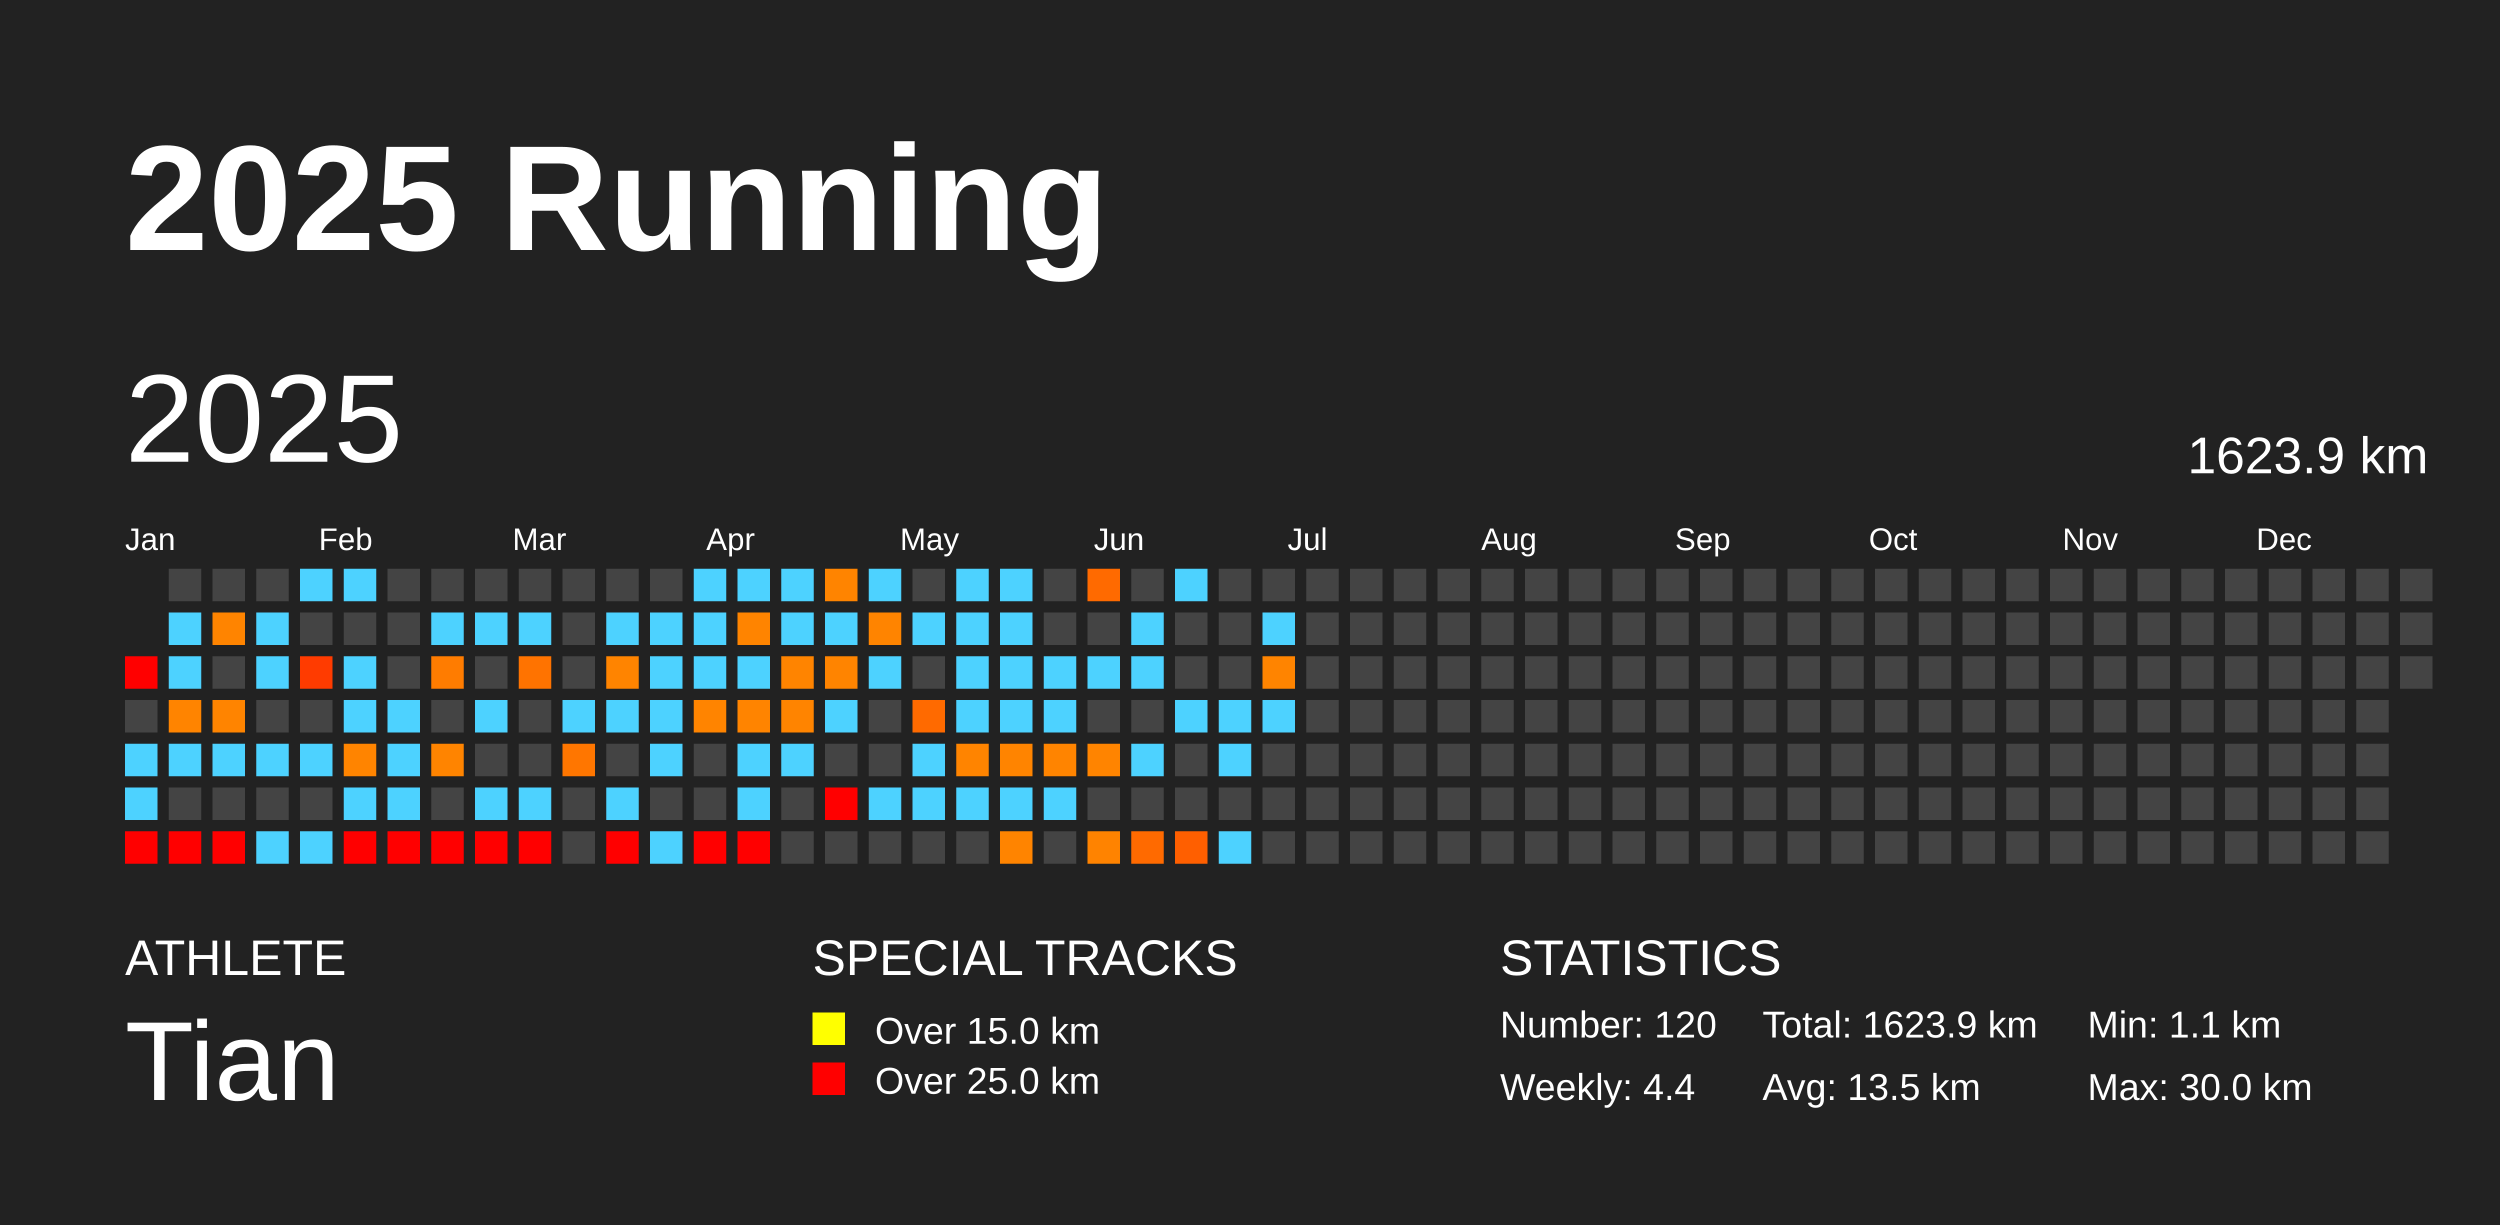
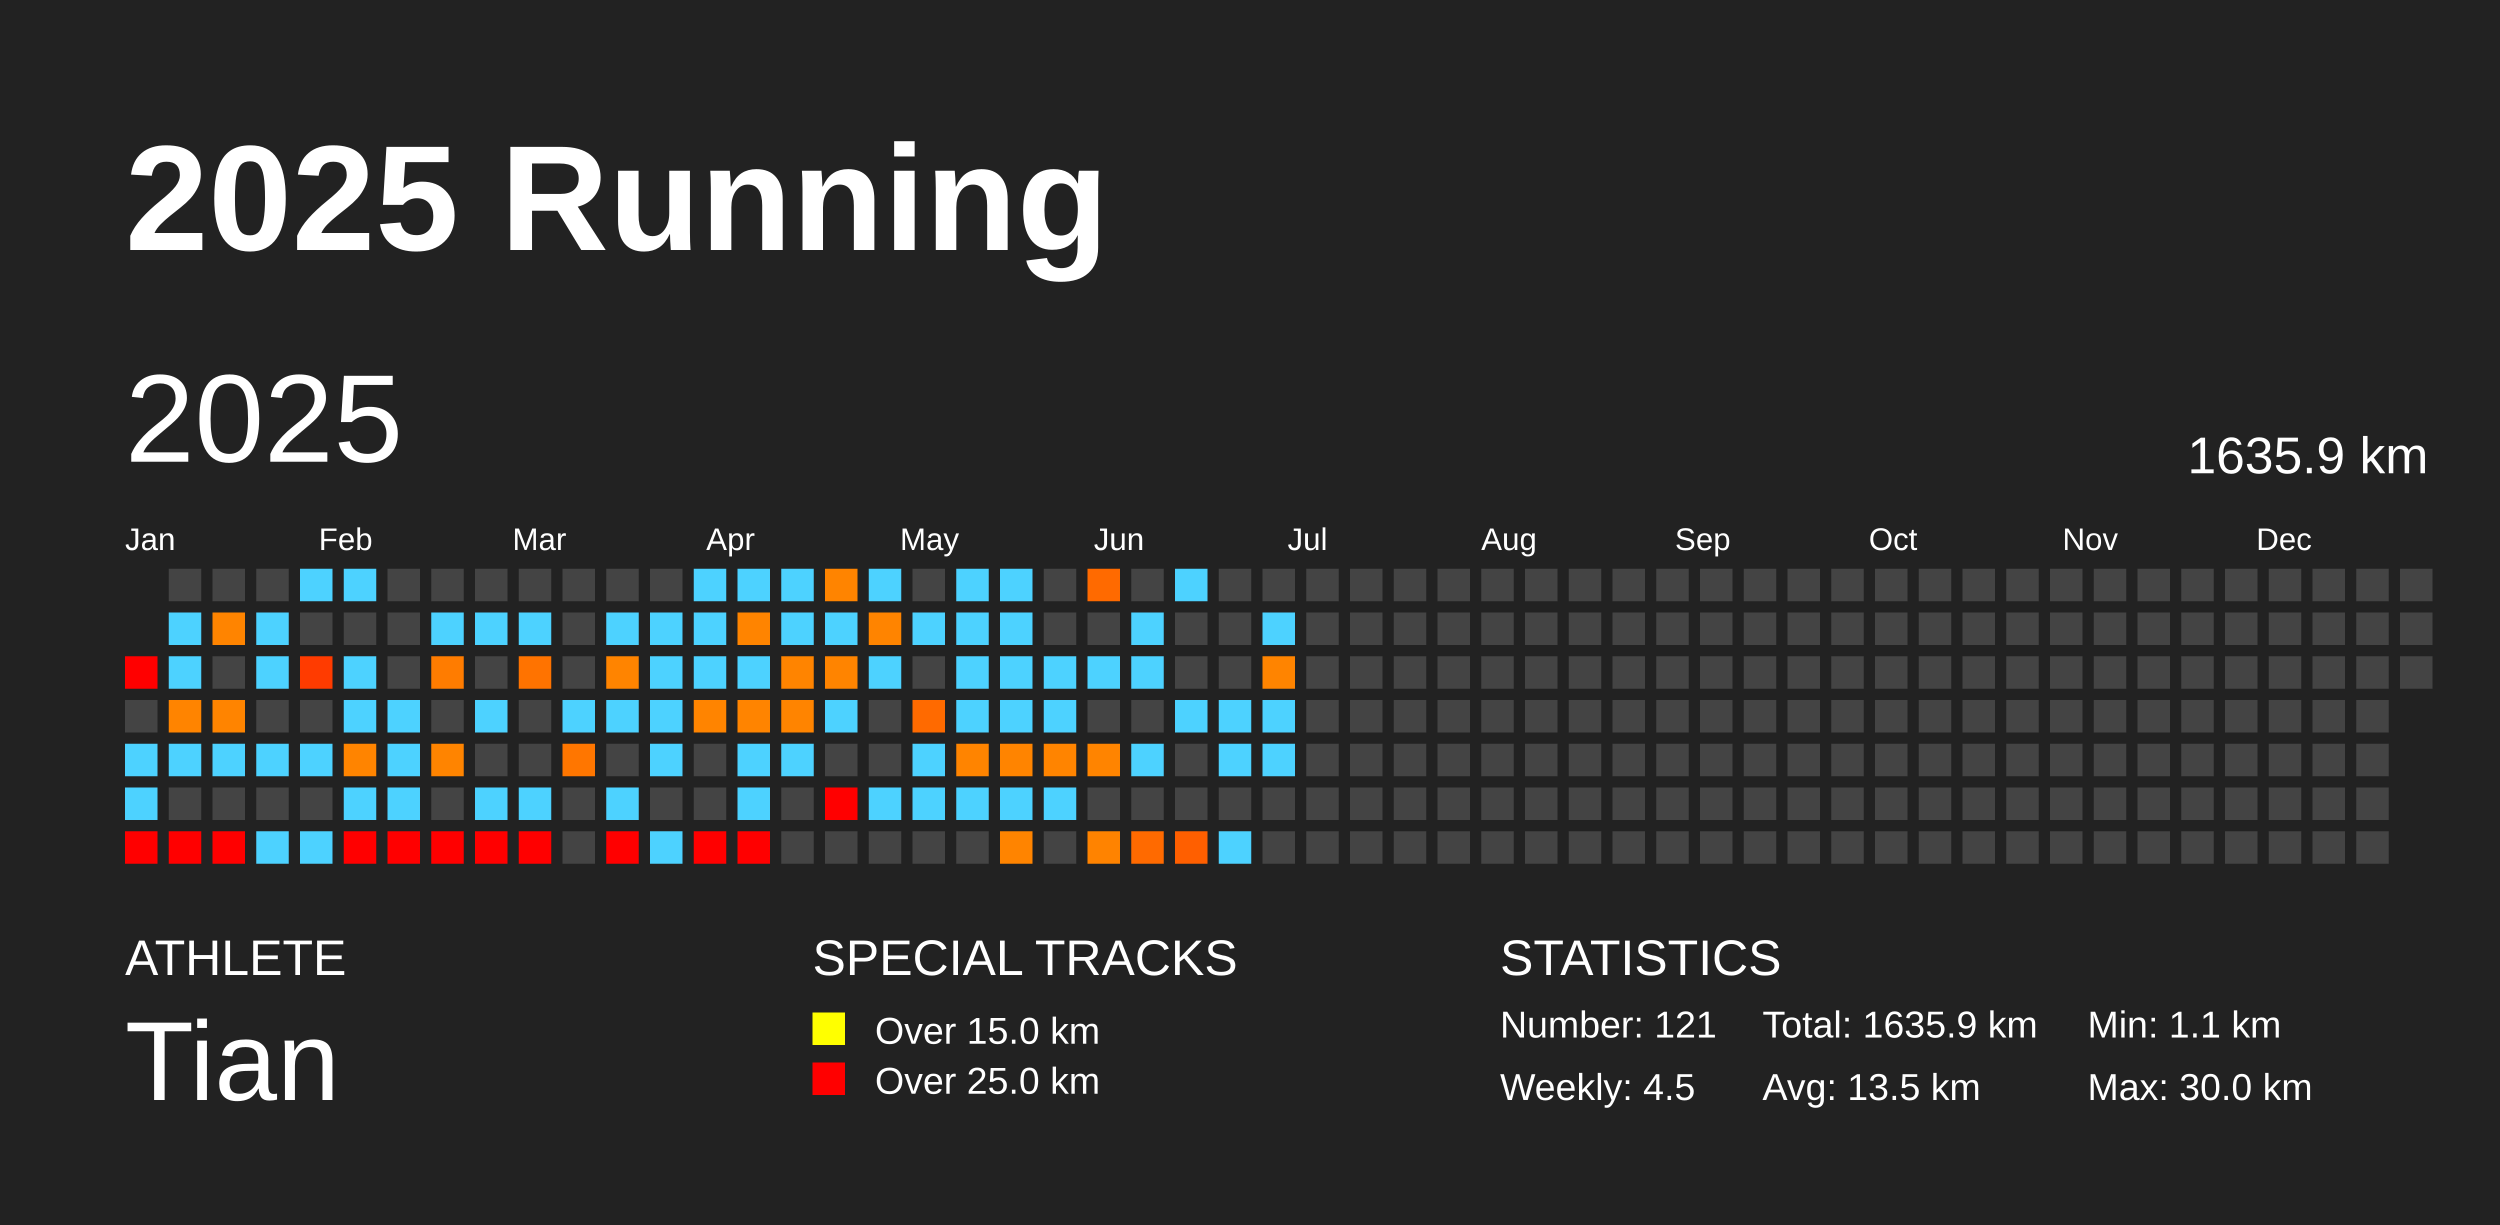
<svg xmlns="http://www.w3.org/2000/svg" baseProfile="full" height="98mm" version="1.1" viewBox="0,0,200,98" width="200mm">
  <defs />
  <rect fill="#222222" height="98" width="200" x="0" y="0" />
  <text fill="#FFFFFF" style="font-size:12px; font-family:Arial; font-weight:bold;" x="10" y="20">2025 Running</text>
  <text fill="#FFFFFF" style="font-size:4px; font-family:Arial" x="10" y="78">ATHLETE</text>
  <text fill="#FFFFFF" style="font-size:9px; font-family:Arial" x="10" y="88">Tian</text>
  <text fill="#FFFFFF" style="font-size:4px; font-family:Arial" x="65" y="78">SPECIAL TRACKS</text>
  <rect fill="yellow" height="2.6" width="2.6" x="65" y="81" />
  <text fill="#FFFFFF" style="font-size:3px; font-family:Arial" x="70" y="83.5">Over 15.0 km</text>
  <rect fill="red" height="2.6" width="2.6" x="65" y="85" />
  <text fill="#FFFFFF" style="font-size:3px; font-family:Arial" x="70" y="87.5">Over 25.0 km</text>
  <text fill="#FFFFFF" style="font-size:4px; font-family:Arial" x="120" y="78">STATISTICS</text>
-   <text fill="#FFFFFF" style="font-size:3px; font-family:Arial" x="120" y="83">Number: 120</text>
-   <text fill="#FFFFFF" style="font-size:3px; font-family:Arial" x="120" y="88">Weekly: 4.4</text>
-   <text fill="#FFFFFF" style="font-size:3px; font-family:Arial" x="141" y="83">Total: 1623.9 km</text>
+   <text fill="#FFFFFF" style="font-size:3px; font-family:Arial" x="120" y="83">Number: 121</text>
+   <text fill="#FFFFFF" style="font-size:3px; font-family:Arial" x="120" y="88">Weekly: 4.5</text>
+   <text fill="#FFFFFF" style="font-size:3px; font-family:Arial" x="141" y="83">Total: 1635.9 km</text>
  <text fill="#FFFFFF" style="font-size:3px; font-family:Arial" x="141" y="88">Avg: 13.5 km</text>
  <text fill="#FFFFFF" style="font-size:3px; font-family:Arial" x="167" y="83">Min: 1.1 km</text>
  <text fill="#FFFFFF" style="font-size:3px; font-family:Arial" x="167" y="88">Max: 30.0 km</text>
  <text dominant-baseline="hanging" fill="#FFFFFF" style="font-size:10.0px; font-family:Arial;" x="10" y="30">2025</text>
-   <text dominant-baseline="hanging" fill="#FFFFFF" style="font-size:4.125px; font-family:Arial;" x="175" y="35">1623.9 km</text>
+   <text dominant-baseline="hanging" fill="#FFFFFF" style="font-size:4.125px; font-family:Arial;" x="175" y="35">1635.9 km</text>
  <text fill="#FFFFFF" style="font-size:2.5px; font-family:Arial" x="10.0" y="44">Jan</text>
  <text fill="#FFFFFF" style="font-size:2.5px; font-family:Arial" x="25.5" y="44">Feb</text>
  <text fill="#FFFFFF" style="font-size:2.5px; font-family:Arial" x="41.0" y="44">Mar</text>
  <text fill="#FFFFFF" style="font-size:2.5px; font-family:Arial" x="56.5" y="44">Apr</text>
  <text fill="#FFFFFF" style="font-size:2.5px; font-family:Arial" x="72.0" y="44">May</text>
  <text fill="#FFFFFF" style="font-size:2.5px; font-family:Arial" x="87.5" y="44">Jun</text>
  <text fill="#FFFFFF" style="font-size:2.5px; font-family:Arial" x="103.0" y="44">Jul</text>
  <text fill="#FFFFFF" style="font-size:2.5px; font-family:Arial" x="118.5" y="44">Aug</text>
  <text fill="#FFFFFF" style="font-size:2.5px; font-family:Arial" x="134.0" y="44">Sep</text>
  <text fill="#FFFFFF" style="font-size:2.5px; font-family:Arial" x="149.5" y="44">Oct</text>
  <text fill="#FFFFFF" style="font-size:2.5px; font-family:Arial" x="165.0" y="44">Nov</text>
  <text fill="#FFFFFF" style="font-size:2.5px; font-family:Arial" x="180.5" y="44">Dec</text>
  <rect fill="red" height="2.6" width="2.6" x="10.0" y="52.5" />
  <rect fill="#444444" height="2.6" width="2.6" x="10.0" y="56.0" />
  <rect fill="#4dd2ff" height="2.6" width="2.6" x="10.0" y="59.5" />
  <rect fill="#4dd2ff" height="2.6" width="2.6" x="10.0" y="63.0" />
  <rect fill="red" height="2.6" width="2.6" x="10.0" y="66.5" />
  <rect fill="#444444" height="2.6" width="2.6" x="13.5" y="45.5" />
  <rect fill="#4dd2ff" height="2.6" width="2.6" x="13.5" y="49.0" />
  <rect fill="#4dd2ff" height="2.6" width="2.6" x="13.5" y="52.5" />
  <rect fill="#ff8400" height="2.6" width="2.6" x="13.5" y="56.0" />
  <rect fill="#4dd2ff" height="2.6" width="2.6" x="13.5" y="59.5" />
  <rect fill="#444444" height="2.6" width="2.6" x="13.5" y="63.0" />
  <rect fill="red" height="2.6" width="2.6" x="13.5" y="66.5" />
  <rect fill="#444444" height="2.6" width="2.6" x="17.0" y="45.5" />
  <rect fill="#ff8400" height="2.6" width="2.6" x="17.0" y="49.0" />
  <rect fill="#444444" height="2.6" width="2.6" x="17.0" y="52.5" />
  <rect fill="#ff8400" height="2.6" width="2.6" x="17.0" y="56.0" />
  <rect fill="#4dd2ff" height="2.6" width="2.6" x="17.0" y="59.5" />
  <rect fill="#444444" height="2.6" width="2.6" x="17.0" y="63.0" />
  <rect fill="red" height="2.6" width="2.6" x="17.0" y="66.5" />
  <rect fill="#444444" height="2.6" width="2.6" x="20.5" y="45.5" />
  <rect fill="#4dd2ff" height="2.6" width="2.6" x="20.5" y="49.0" />
  <rect fill="#4dd2ff" height="2.6" width="2.6" x="20.5" y="52.5" />
  <rect fill="#444444" height="2.6" width="2.6" x="20.5" y="56.0" />
  <rect fill="#4dd2ff" height="2.6" width="2.6" x="20.5" y="59.5" />
  <rect fill="#444444" height="2.6" width="2.6" x="20.5" y="63.0" />
  <rect fill="#4dd2ff" height="2.6" width="2.6" x="20.5" y="66.5" />
  <rect fill="#4dd2ff" height="2.6" width="2.6" x="24.0" y="45.5" />
  <rect fill="#444444" height="2.6" width="2.6" x="24.0" y="49.0" />
  <rect fill="#ff3b00" height="2.6" width="2.6" x="24.0" y="52.5" />
  <rect fill="#444444" height="2.6" width="2.6" x="24.0" y="56.0" />
  <rect fill="#4dd2ff" height="2.6" width="2.6" x="24.0" y="59.5" />
  <rect fill="#444444" height="2.6" width="2.6" x="24.0" y="63.0" />
  <rect fill="#4dd2ff" height="2.6" width="2.6" x="24.0" y="66.5" />
  <rect fill="#4dd2ff" height="2.6" width="2.6" x="27.5" y="45.5" />
  <rect fill="#444444" height="2.6" width="2.6" x="27.5" y="49.0" />
  <rect fill="#4dd2ff" height="2.6" width="2.6" x="27.5" y="52.5" />
  <rect fill="#4dd2ff" height="2.6" width="2.6" x="27.5" y="56.0" />
  <rect fill="#ff8400" height="2.6" width="2.6" x="27.5" y="59.5" />
  <rect fill="#4dd2ff" height="2.6" width="2.6" x="27.5" y="63.0" />
  <rect fill="red" height="2.6" width="2.6" x="27.5" y="66.5" />
  <rect fill="#444444" height="2.6" width="2.6" x="31.0" y="45.5" />
  <rect fill="#444444" height="2.6" width="2.6" x="31.0" y="49.0" />
  <rect fill="#444444" height="2.6" width="2.6" x="31.0" y="52.5" />
  <rect fill="#4dd2ff" height="2.6" width="2.6" x="31.0" y="56.0" />
  <rect fill="#4dd2ff" height="2.6" width="2.6" x="31.0" y="59.5" />
  <rect fill="#4dd2ff" height="2.6" width="2.6" x="31.0" y="63.0" />
  <rect fill="red" height="2.6" width="2.6" x="31.0" y="66.5" />
  <rect fill="#444444" height="2.6" width="2.6" x="34.5" y="45.5" />
  <rect fill="#4dd2ff" height="2.6" width="2.6" x="34.5" y="49.0" />
  <rect fill="#ff7c00" height="2.6" width="2.6" x="34.5" y="52.5" />
  <rect fill="#444444" height="2.6" width="2.6" x="34.5" y="56.0" />
  <rect fill="#ff8400" height="2.6" width="2.6" x="34.5" y="59.5" />
  <rect fill="#444444" height="2.6" width="2.6" x="34.5" y="63.0" />
  <rect fill="red" height="2.6" width="2.6" x="34.5" y="66.5" />
  <rect fill="#444444" height="2.6" width="2.6" x="38.0" y="45.5" />
  <rect fill="#4dd2ff" height="2.6" width="2.6" x="38.0" y="49.0" />
  <rect fill="#444444" height="2.6" width="2.6" x="38.0" y="52.5" />
  <rect fill="#4dd2ff" height="2.6" width="2.6" x="38.0" y="56.0" />
  <rect fill="#444444" height="2.6" width="2.6" x="38.0" y="59.5" />
  <rect fill="#4dd2ff" height="2.6" width="2.6" x="38.0" y="63.0" />
  <rect fill="red" height="2.6" width="2.6" x="38.0" y="66.5" />
  <rect fill="#444444" height="2.6" width="2.6" x="41.5" y="45.5" />
  <rect fill="#4dd2ff" height="2.6" width="2.6" x="41.5" y="49.0" />
  <rect fill="#ff7300" height="2.6" width="2.6" x="41.5" y="52.5" />
  <rect fill="#444444" height="2.6" width="2.6" x="41.5" y="56.0" />
  <rect fill="#444444" height="2.6" width="2.6" x="41.5" y="59.5" />
  <rect fill="#4dd2ff" height="2.6" width="2.6" x="41.5" y="63.0" />
  <rect fill="red" height="2.6" width="2.6" x="41.5" y="66.5" />
  <rect fill="#444444" height="2.6" width="2.6" x="45.0" y="45.5" />
  <rect fill="#444444" height="2.6" width="2.6" x="45.0" y="49.0" />
  <rect fill="#444444" height="2.6" width="2.6" x="45.0" y="52.5" />
  <rect fill="#4dd2ff" height="2.6" width="2.6" x="45.0" y="56.0" />
  <rect fill="#ff7600" height="2.6" width="2.6" x="45.0" y="59.5" />
  <rect fill="#444444" height="2.6" width="2.6" x="45.0" y="63.0" />
  <rect fill="#444444" height="2.6" width="2.6" x="45.0" y="66.5" />
  <rect fill="#444444" height="2.6" width="2.6" x="48.5" y="45.5" />
  <rect fill="#4dd2ff" height="2.6" width="2.6" x="48.5" y="49.0" />
  <rect fill="#ff8400" height="2.6" width="2.6" x="48.5" y="52.5" />
  <rect fill="#4dd2ff" height="2.6" width="2.6" x="48.5" y="56.0" />
  <rect fill="#444444" height="2.6" width="2.6" x="48.5" y="59.5" />
  <rect fill="#4dd2ff" height="2.6" width="2.6" x="48.5" y="63.0" />
  <rect fill="red" height="2.6" width="2.6" x="48.5" y="66.5" />
  <rect fill="#444444" height="2.6" width="2.6" x="52.0" y="45.5" />
  <rect fill="#4dd2ff" height="2.6" width="2.6" x="52.0" y="49.0" />
  <rect fill="#4dd2ff" height="2.6" width="2.6" x="52.0" y="52.5" />
  <rect fill="#4dd2ff" height="2.6" width="2.6" x="52.0" y="56.0" />
  <rect fill="#4dd2ff" height="2.6" width="2.6" x="52.0" y="59.5" />
  <rect fill="#444444" height="2.6" width="2.6" x="52.0" y="63.0" />
  <rect fill="#4dd2ff" height="2.6" width="2.6" x="52.0" y="66.5" />
  <rect fill="#4dd2ff" height="2.6" width="2.6" x="55.5" y="45.5" />
  <rect fill="#4dd2ff" height="2.6" width="2.6" x="55.5" y="49.0" />
  <rect fill="#4dd2ff" height="2.6" width="2.6" x="55.5" y="52.5" />
  <rect fill="#ff8400" height="2.6" width="2.6" x="55.5" y="56.0" />
  <rect fill="#444444" height="2.6" width="2.6" x="55.5" y="59.5" />
  <rect fill="#444444" height="2.6" width="2.6" x="55.5" y="63.0" />
  <rect fill="red" height="2.6" width="2.6" x="55.5" y="66.5" />
  <rect fill="#4dd2ff" height="2.6" width="2.6" x="59.0" y="45.5" />
  <rect fill="#ff8400" height="2.6" width="2.6" x="59.0" y="49.0" />
  <rect fill="#4dd2ff" height="2.6" width="2.6" x="59.0" y="52.5" />
  <rect fill="#ff8400" height="2.6" width="2.6" x="59.0" y="56.0" />
  <rect fill="#4dd2ff" height="2.6" width="2.6" x="59.0" y="59.5" />
  <rect fill="#4dd2ff" height="2.6" width="2.6" x="59.0" y="63.0" />
  <rect fill="red" height="2.6" width="2.6" x="59.0" y="66.5" />
  <rect fill="#4dd2ff" height="2.6" width="2.6" x="62.5" y="45.5" />
  <rect fill="#4dd2ff" height="2.6" width="2.6" x="62.5" y="49.0" />
  <rect fill="#ff8400" height="2.6" width="2.6" x="62.5" y="52.5" />
  <rect fill="#ff8400" height="2.6" width="2.6" x="62.5" y="56.0" />
  <rect fill="#4dd2ff" height="2.6" width="2.6" x="62.5" y="59.5" />
  <rect fill="#444444" height="2.6" width="2.6" x="62.5" y="63.0" />
  <rect fill="#444444" height="2.6" width="2.6" x="62.5" y="66.5" />
  <rect fill="#ff8400" height="2.6" width="2.6" x="66.0" y="45.5" />
  <rect fill="#4dd2ff" height="2.6" width="2.6" x="66.0" y="49.0" />
  <rect fill="#ff8400" height="2.6" width="2.6" x="66.0" y="52.5" />
  <rect fill="#4dd2ff" height="2.6" width="2.6" x="66.0" y="56.0" />
  <rect fill="#444444" height="2.6" width="2.6" x="66.0" y="59.5" />
  <rect fill="red" height="2.6" width="2.6" x="66.0" y="63.0" />
  <rect fill="#444444" height="2.6" width="2.6" x="66.0" y="66.5" />
  <rect fill="#4dd2ff" height="2.6" width="2.6" x="69.5" y="45.5" />
  <rect fill="#ff8400" height="2.6" width="2.6" x="69.5" y="49.0" />
  <rect fill="#4dd2ff" height="2.6" width="2.6" x="69.5" y="52.5" />
  <rect fill="#444444" height="2.6" width="2.6" x="69.5" y="56.0" />
  <rect fill="#444444" height="2.6" width="2.6" x="69.5" y="59.5" />
  <rect fill="#4dd2ff" height="2.6" width="2.6" x="69.5" y="63.0" />
  <rect fill="#444444" height="2.6" width="2.6" x="69.5" y="66.5" />
  <rect fill="#444444" height="2.6" width="2.6" x="73.0" y="45.5" />
  <rect fill="#4dd2ff" height="2.6" width="2.6" x="73.0" y="49.0" />
  <rect fill="#444444" height="2.6" width="2.6" x="73.0" y="52.5" />
  <rect fill="#ff6a00" height="2.6" width="2.6" x="73.0" y="56.0" />
  <rect fill="#4dd2ff" height="2.6" width="2.6" x="73.0" y="59.5" />
  <rect fill="#4dd2ff" height="2.6" width="2.6" x="73.0" y="63.0" />
  <rect fill="#444444" height="2.6" width="2.6" x="73.0" y="66.5" />
  <rect fill="#4dd2ff" height="2.6" width="2.6" x="76.5" y="45.5" />
  <rect fill="#4dd2ff" height="2.6" width="2.6" x="76.5" y="49.0" />
  <rect fill="#4dd2ff" height="2.6" width="2.6" x="76.5" y="52.5" />
  <rect fill="#4dd2ff" height="2.6" width="2.6" x="76.5" y="56.0" />
  <rect fill="#ff8400" height="2.6" width="2.6" x="76.5" y="59.5" />
  <rect fill="#4dd2ff" height="2.6" width="2.6" x="76.5" y="63.0" />
  <rect fill="#444444" height="2.6" width="2.6" x="76.5" y="66.5" />
  <rect fill="#4dd2ff" height="2.6" width="2.6" x="80.0" y="45.5" />
  <rect fill="#4dd2ff" height="2.6" width="2.6" x="80.0" y="49.0" />
  <rect fill="#4dd2ff" height="2.6" width="2.6" x="80.0" y="52.5" />
  <rect fill="#4dd2ff" height="2.6" width="2.6" x="80.0" y="56.0" />
  <rect fill="#ff8400" height="2.6" width="2.6" x="80.0" y="59.5" />
  <rect fill="#4dd2ff" height="2.6" width="2.6" x="80.0" y="63.0" />
  <rect fill="#ff8400" height="2.6" width="2.6" x="80.0" y="66.5" />
  <rect fill="#444444" height="2.6" width="2.6" x="83.5" y="45.5" />
  <rect fill="#444444" height="2.6" width="2.6" x="83.5" y="49.0" />
  <rect fill="#4dd2ff" height="2.6" width="2.6" x="83.5" y="52.5" />
  <rect fill="#4dd2ff" height="2.6" width="2.6" x="83.5" y="56.0" />
  <rect fill="#ff8400" height="2.6" width="2.6" x="83.5" y="59.5" />
  <rect fill="#4dd2ff" height="2.6" width="2.6" x="83.5" y="63.0" />
  <rect fill="#444444" height="2.6" width="2.6" x="83.5" y="66.5" />
  <rect fill="#ff6a00" height="2.6" width="2.6" x="87.0" y="45.5" />
  <rect fill="#444444" height="2.6" width="2.6" x="87.0" y="49.0" />
  <rect fill="#4dd2ff" height="2.6" width="2.6" x="87.0" y="52.5" />
  <rect fill="#444444" height="2.6" width="2.6" x="87.0" y="56.0" />
  <rect fill="#ff8400" height="2.6" width="2.6" x="87.0" y="59.5" />
  <rect fill="#444444" height="2.6" width="2.6" x="87.0" y="63.0" />
  <rect fill="#ff8300" height="2.6" width="2.6" x="87.0" y="66.5" />
  <rect fill="#444444" height="2.6" width="2.6" x="90.5" y="45.5" />
  <rect fill="#4dd2ff" height="2.6" width="2.6" x="90.5" y="49.0" />
  <rect fill="#4dd2ff" height="2.6" width="2.6" x="90.5" y="52.5" />
  <rect fill="#444444" height="2.6" width="2.6" x="90.5" y="56.0" />
  <rect fill="#4dd2ff" height="2.6" width="2.6" x="90.5" y="59.5" />
  <rect fill="#444444" height="2.6" width="2.6" x="90.5" y="63.0" />
  <rect fill="#ff6a00" height="2.6" width="2.6" x="90.5" y="66.5" />
  <rect fill="#4dd2ff" height="2.6" width="2.6" x="94.0" y="45.5" />
  <rect fill="#444444" height="2.6" width="2.6" x="94.0" y="49.0" />
  <rect fill="#444444" height="2.6" width="2.6" x="94.0" y="52.5" />
  <rect fill="#4dd2ff" height="2.6" width="2.6" x="94.0" y="56.0" />
  <rect fill="#444444" height="2.6" width="2.6" x="94.0" y="59.5" />
  <rect fill="#444444" height="2.6" width="2.6" x="94.0" y="63.0" />
  <rect fill="#ff5f00" height="2.6" width="2.6" x="94.0" y="66.5" />
  <rect fill="#444444" height="2.6" width="2.6" x="97.5" y="45.5" />
  <rect fill="#444444" height="2.6" width="2.6" x="97.5" y="49.0" />
  <rect fill="#444444" height="2.6" width="2.6" x="97.5" y="52.5" />
  <rect fill="#4dd2ff" height="2.6" width="2.6" x="97.5" y="56.0" />
  <rect fill="#4dd2ff" height="2.6" width="2.6" x="97.5" y="59.5" />
  <rect fill="#444444" height="2.6" width="2.6" x="97.5" y="63.0" />
  <rect fill="#4dd2ff" height="2.6" width="2.6" x="97.5" y="66.5" />
  <rect fill="#444444" height="2.6" width="2.6" x="101.0" y="45.5" />
  <rect fill="#4dd2ff" height="2.6" width="2.6" x="101.0" y="49.0" />
  <rect fill="#ff8400" height="2.6" width="2.6" x="101.0" y="52.5" />
  <rect fill="#4dd2ff" height="2.6" width="2.6" x="101.0" y="56.0" />
-   <rect fill="#444444" height="2.6" width="2.6" x="101.0" y="59.5" />
+   <rect fill="#4dd2ff" height="2.6" width="2.6" x="101.0" y="59.5" />
  <rect fill="#444444" height="2.6" width="2.6" x="101.0" y="63.0" />
  <rect fill="#444444" height="2.6" width="2.6" x="101.0" y="66.5" />
  <rect fill="#444444" height="2.6" width="2.6" x="104.5" y="45.5" />
  <rect fill="#444444" height="2.6" width="2.6" x="104.5" y="49.0" />
  <rect fill="#444444" height="2.6" width="2.6" x="104.5" y="52.5" />
  <rect fill="#444444" height="2.6" width="2.6" x="104.5" y="56.0" />
  <rect fill="#444444" height="2.6" width="2.6" x="104.5" y="59.5" />
  <rect fill="#444444" height="2.6" width="2.6" x="104.5" y="63.0" />
  <rect fill="#444444" height="2.6" width="2.6" x="104.5" y="66.5" />
  <rect fill="#444444" height="2.6" width="2.6" x="108.0" y="45.5" />
  <rect fill="#444444" height="2.6" width="2.6" x="108.0" y="49.0" />
  <rect fill="#444444" height="2.6" width="2.6" x="108.0" y="52.5" />
  <rect fill="#444444" height="2.6" width="2.6" x="108.0" y="56.0" />
  <rect fill="#444444" height="2.6" width="2.6" x="108.0" y="59.5" />
  <rect fill="#444444" height="2.6" width="2.6" x="108.0" y="63.0" />
  <rect fill="#444444" height="2.6" width="2.6" x="108.0" y="66.5" />
  <rect fill="#444444" height="2.6" width="2.6" x="111.5" y="45.5" />
  <rect fill="#444444" height="2.6" width="2.6" x="111.5" y="49.0" />
  <rect fill="#444444" height="2.6" width="2.6" x="111.5" y="52.5" />
  <rect fill="#444444" height="2.6" width="2.6" x="111.5" y="56.0" />
  <rect fill="#444444" height="2.6" width="2.6" x="111.5" y="59.5" />
  <rect fill="#444444" height="2.6" width="2.6" x="111.5" y="63.0" />
  <rect fill="#444444" height="2.6" width="2.6" x="111.5" y="66.5" />
  <rect fill="#444444" height="2.6" width="2.6" x="115.0" y="45.5" />
  <rect fill="#444444" height="2.6" width="2.6" x="115.0" y="49.0" />
  <rect fill="#444444" height="2.6" width="2.6" x="115.0" y="52.5" />
  <rect fill="#444444" height="2.6" width="2.6" x="115.0" y="56.0" />
  <rect fill="#444444" height="2.6" width="2.6" x="115.0" y="59.5" />
  <rect fill="#444444" height="2.6" width="2.6" x="115.0" y="63.0" />
  <rect fill="#444444" height="2.6" width="2.6" x="115.0" y="66.5" />
  <rect fill="#444444" height="2.6" width="2.6" x="118.5" y="45.5" />
  <rect fill="#444444" height="2.6" width="2.6" x="118.5" y="49.0" />
  <rect fill="#444444" height="2.6" width="2.6" x="118.5" y="52.5" />
  <rect fill="#444444" height="2.6" width="2.6" x="118.5" y="56.0" />
  <rect fill="#444444" height="2.6" width="2.6" x="118.5" y="59.5" />
  <rect fill="#444444" height="2.6" width="2.6" x="118.5" y="63.0" />
  <rect fill="#444444" height="2.6" width="2.6" x="118.5" y="66.5" />
  <rect fill="#444444" height="2.6" width="2.6" x="122.0" y="45.5" />
  <rect fill="#444444" height="2.6" width="2.6" x="122.0" y="49.0" />
  <rect fill="#444444" height="2.6" width="2.6" x="122.0" y="52.5" />
  <rect fill="#444444" height="2.6" width="2.6" x="122.0" y="56.0" />
  <rect fill="#444444" height="2.6" width="2.6" x="122.0" y="59.5" />
  <rect fill="#444444" height="2.6" width="2.6" x="122.0" y="63.0" />
  <rect fill="#444444" height="2.6" width="2.6" x="122.0" y="66.5" />
  <rect fill="#444444" height="2.6" width="2.6" x="125.5" y="45.5" />
  <rect fill="#444444" height="2.6" width="2.6" x="125.5" y="49.0" />
  <rect fill="#444444" height="2.6" width="2.6" x="125.5" y="52.5" />
  <rect fill="#444444" height="2.6" width="2.6" x="125.5" y="56.0" />
  <rect fill="#444444" height="2.6" width="2.6" x="125.5" y="59.5" />
  <rect fill="#444444" height="2.6" width="2.6" x="125.5" y="63.0" />
  <rect fill="#444444" height="2.6" width="2.6" x="125.5" y="66.5" />
  <rect fill="#444444" height="2.6" width="2.6" x="129.0" y="45.5" />
  <rect fill="#444444" height="2.6" width="2.6" x="129.0" y="49.0" />
  <rect fill="#444444" height="2.6" width="2.6" x="129.0" y="52.5" />
  <rect fill="#444444" height="2.6" width="2.6" x="129.0" y="56.0" />
  <rect fill="#444444" height="2.6" width="2.6" x="129.0" y="59.5" />
  <rect fill="#444444" height="2.6" width="2.6" x="129.0" y="63.0" />
  <rect fill="#444444" height="2.6" width="2.6" x="129.0" y="66.5" />
  <rect fill="#444444" height="2.6" width="2.6" x="132.5" y="45.5" />
  <rect fill="#444444" height="2.6" width="2.6" x="132.5" y="49.0" />
  <rect fill="#444444" height="2.6" width="2.6" x="132.5" y="52.5" />
  <rect fill="#444444" height="2.6" width="2.6" x="132.5" y="56.0" />
  <rect fill="#444444" height="2.6" width="2.6" x="132.5" y="59.5" />
  <rect fill="#444444" height="2.6" width="2.6" x="132.5" y="63.0" />
  <rect fill="#444444" height="2.6" width="2.6" x="132.5" y="66.5" />
  <rect fill="#444444" height="2.6" width="2.6" x="136.0" y="45.5" />
  <rect fill="#444444" height="2.6" width="2.6" x="136.0" y="49.0" />
  <rect fill="#444444" height="2.6" width="2.6" x="136.0" y="52.5" />
  <rect fill="#444444" height="2.6" width="2.6" x="136.0" y="56.0" />
  <rect fill="#444444" height="2.6" width="2.6" x="136.0" y="59.5" />
  <rect fill="#444444" height="2.6" width="2.6" x="136.0" y="63.0" />
  <rect fill="#444444" height="2.6" width="2.6" x="136.0" y="66.5" />
  <rect fill="#444444" height="2.6" width="2.6" x="139.5" y="45.5" />
  <rect fill="#444444" height="2.6" width="2.6" x="139.5" y="49.0" />
  <rect fill="#444444" height="2.6" width="2.6" x="139.5" y="52.5" />
  <rect fill="#444444" height="2.6" width="2.6" x="139.5" y="56.0" />
  <rect fill="#444444" height="2.6" width="2.6" x="139.5" y="59.5" />
  <rect fill="#444444" height="2.6" width="2.6" x="139.5" y="63.0" />
  <rect fill="#444444" height="2.6" width="2.6" x="139.5" y="66.5" />
  <rect fill="#444444" height="2.6" width="2.6" x="143.0" y="45.5" />
  <rect fill="#444444" height="2.6" width="2.6" x="143.0" y="49.0" />
  <rect fill="#444444" height="2.6" width="2.6" x="143.0" y="52.5" />
  <rect fill="#444444" height="2.6" width="2.6" x="143.0" y="56.0" />
  <rect fill="#444444" height="2.6" width="2.6" x="143.0" y="59.5" />
  <rect fill="#444444" height="2.6" width="2.6" x="143.0" y="63.0" />
  <rect fill="#444444" height="2.6" width="2.6" x="143.0" y="66.5" />
  <rect fill="#444444" height="2.6" width="2.6" x="146.5" y="45.5" />
  <rect fill="#444444" height="2.6" width="2.6" x="146.5" y="49.0" />
  <rect fill="#444444" height="2.6" width="2.6" x="146.5" y="52.5" />
  <rect fill="#444444" height="2.6" width="2.6" x="146.5" y="56.0" />
  <rect fill="#444444" height="2.6" width="2.6" x="146.5" y="59.5" />
  <rect fill="#444444" height="2.6" width="2.6" x="146.5" y="63.0" />
  <rect fill="#444444" height="2.6" width="2.6" x="146.5" y="66.5" />
  <rect fill="#444444" height="2.6" width="2.6" x="150.0" y="45.5" />
  <rect fill="#444444" height="2.6" width="2.6" x="150.0" y="49.0" />
  <rect fill="#444444" height="2.6" width="2.6" x="150.0" y="52.5" />
  <rect fill="#444444" height="2.6" width="2.6" x="150.0" y="56.0" />
  <rect fill="#444444" height="2.6" width="2.6" x="150.0" y="59.5" />
  <rect fill="#444444" height="2.6" width="2.6" x="150.0" y="63.0" />
  <rect fill="#444444" height="2.6" width="2.6" x="150.0" y="66.5" />
  <rect fill="#444444" height="2.6" width="2.6" x="153.5" y="45.5" />
  <rect fill="#444444" height="2.6" width="2.6" x="153.5" y="49.0" />
  <rect fill="#444444" height="2.6" width="2.6" x="153.5" y="52.5" />
  <rect fill="#444444" height="2.6" width="2.6" x="153.5" y="56.0" />
  <rect fill="#444444" height="2.6" width="2.6" x="153.5" y="59.5" />
  <rect fill="#444444" height="2.6" width="2.6" x="153.5" y="63.0" />
  <rect fill="#444444" height="2.6" width="2.6" x="153.5" y="66.5" />
  <rect fill="#444444" height="2.6" width="2.6" x="157.0" y="45.5" />
  <rect fill="#444444" height="2.6" width="2.6" x="157.0" y="49.0" />
  <rect fill="#444444" height="2.6" width="2.6" x="157.0" y="52.5" />
  <rect fill="#444444" height="2.6" width="2.6" x="157.0" y="56.0" />
  <rect fill="#444444" height="2.6" width="2.6" x="157.0" y="59.5" />
  <rect fill="#444444" height="2.6" width="2.6" x="157.0" y="63.0" />
  <rect fill="#444444" height="2.6" width="2.6" x="157.0" y="66.5" />
  <rect fill="#444444" height="2.6" width="2.6" x="160.5" y="45.5" />
  <rect fill="#444444" height="2.6" width="2.6" x="160.5" y="49.0" />
  <rect fill="#444444" height="2.6" width="2.6" x="160.5" y="52.5" />
  <rect fill="#444444" height="2.6" width="2.6" x="160.5" y="56.0" />
  <rect fill="#444444" height="2.6" width="2.6" x="160.5" y="59.5" />
  <rect fill="#444444" height="2.6" width="2.6" x="160.5" y="63.0" />
  <rect fill="#444444" height="2.6" width="2.6" x="160.5" y="66.5" />
  <rect fill="#444444" height="2.6" width="2.6" x="164.0" y="45.5" />
  <rect fill="#444444" height="2.6" width="2.6" x="164.0" y="49.0" />
  <rect fill="#444444" height="2.6" width="2.6" x="164.0" y="52.5" />
  <rect fill="#444444" height="2.6" width="2.6" x="164.0" y="56.0" />
  <rect fill="#444444" height="2.6" width="2.6" x="164.0" y="59.5" />
  <rect fill="#444444" height="2.6" width="2.6" x="164.0" y="63.0" />
  <rect fill="#444444" height="2.6" width="2.6" x="164.0" y="66.5" />
  <rect fill="#444444" height="2.6" width="2.6" x="167.5" y="45.5" />
  <rect fill="#444444" height="2.6" width="2.6" x="167.5" y="49.0" />
  <rect fill="#444444" height="2.6" width="2.6" x="167.5" y="52.5" />
  <rect fill="#444444" height="2.6" width="2.6" x="167.5" y="56.0" />
  <rect fill="#444444" height="2.6" width="2.6" x="167.5" y="59.5" />
  <rect fill="#444444" height="2.6" width="2.6" x="167.5" y="63.0" />
  <rect fill="#444444" height="2.6" width="2.6" x="167.5" y="66.5" />
  <rect fill="#444444" height="2.6" width="2.6" x="171.0" y="45.5" />
  <rect fill="#444444" height="2.6" width="2.6" x="171.0" y="49.0" />
  <rect fill="#444444" height="2.6" width="2.6" x="171.0" y="52.5" />
  <rect fill="#444444" height="2.6" width="2.6" x="171.0" y="56.0" />
  <rect fill="#444444" height="2.6" width="2.6" x="171.0" y="59.5" />
  <rect fill="#444444" height="2.6" width="2.6" x="171.0" y="63.0" />
  <rect fill="#444444" height="2.6" width="2.6" x="171.0" y="66.5" />
  <rect fill="#444444" height="2.6" width="2.6" x="174.5" y="45.5" />
  <rect fill="#444444" height="2.6" width="2.6" x="174.5" y="49.0" />
  <rect fill="#444444" height="2.6" width="2.6" x="174.5" y="52.5" />
  <rect fill="#444444" height="2.6" width="2.6" x="174.5" y="56.0" />
  <rect fill="#444444" height="2.6" width="2.6" x="174.5" y="59.5" />
  <rect fill="#444444" height="2.6" width="2.6" x="174.5" y="63.0" />
  <rect fill="#444444" height="2.6" width="2.6" x="174.5" y="66.5" />
  <rect fill="#444444" height="2.6" width="2.6" x="178.0" y="45.5" />
  <rect fill="#444444" height="2.6" width="2.6" x="178.0" y="49.0" />
  <rect fill="#444444" height="2.6" width="2.6" x="178.0" y="52.5" />
  <rect fill="#444444" height="2.6" width="2.6" x="178.0" y="56.0" />
  <rect fill="#444444" height="2.6" width="2.6" x="178.0" y="59.5" />
  <rect fill="#444444" height="2.6" width="2.6" x="178.0" y="63.0" />
  <rect fill="#444444" height="2.6" width="2.6" x="178.0" y="66.5" />
  <rect fill="#444444" height="2.6" width="2.6" x="181.5" y="45.5" />
  <rect fill="#444444" height="2.6" width="2.6" x="181.5" y="49.0" />
  <rect fill="#444444" height="2.6" width="2.6" x="181.5" y="52.5" />
  <rect fill="#444444" height="2.6" width="2.6" x="181.5" y="56.0" />
  <rect fill="#444444" height="2.6" width="2.6" x="181.5" y="59.5" />
  <rect fill="#444444" height="2.6" width="2.6" x="181.5" y="63.0" />
  <rect fill="#444444" height="2.6" width="2.6" x="181.5" y="66.5" />
  <rect fill="#444444" height="2.6" width="2.6" x="185.0" y="45.5" />
  <rect fill="#444444" height="2.6" width="2.6" x="185.0" y="49.0" />
  <rect fill="#444444" height="2.6" width="2.6" x="185.0" y="52.5" />
  <rect fill="#444444" height="2.6" width="2.6" x="185.0" y="56.0" />
  <rect fill="#444444" height="2.6" width="2.6" x="185.0" y="59.5" />
  <rect fill="#444444" height="2.6" width="2.6" x="185.0" y="63.0" />
  <rect fill="#444444" height="2.6" width="2.6" x="185.0" y="66.5" />
  <rect fill="#444444" height="2.6" width="2.6" x="188.5" y="45.5" />
  <rect fill="#444444" height="2.6" width="2.6" x="188.5" y="49.0" />
  <rect fill="#444444" height="2.6" width="2.6" x="188.5" y="52.5" />
  <rect fill="#444444" height="2.6" width="2.6" x="188.5" y="56.0" />
  <rect fill="#444444" height="2.6" width="2.6" x="188.5" y="59.5" />
  <rect fill="#444444" height="2.6" width="2.6" x="188.5" y="63.0" />
  <rect fill="#444444" height="2.6" width="2.6" x="188.5" y="66.5" />
  <rect fill="#444444" height="2.6" width="2.6" x="192.0" y="45.5" />
  <rect fill="#444444" height="2.6" width="2.6" x="192.0" y="49.0" />
  <rect fill="#444444" height="2.6" width="2.6" x="192.0" y="52.5" />
</svg>
